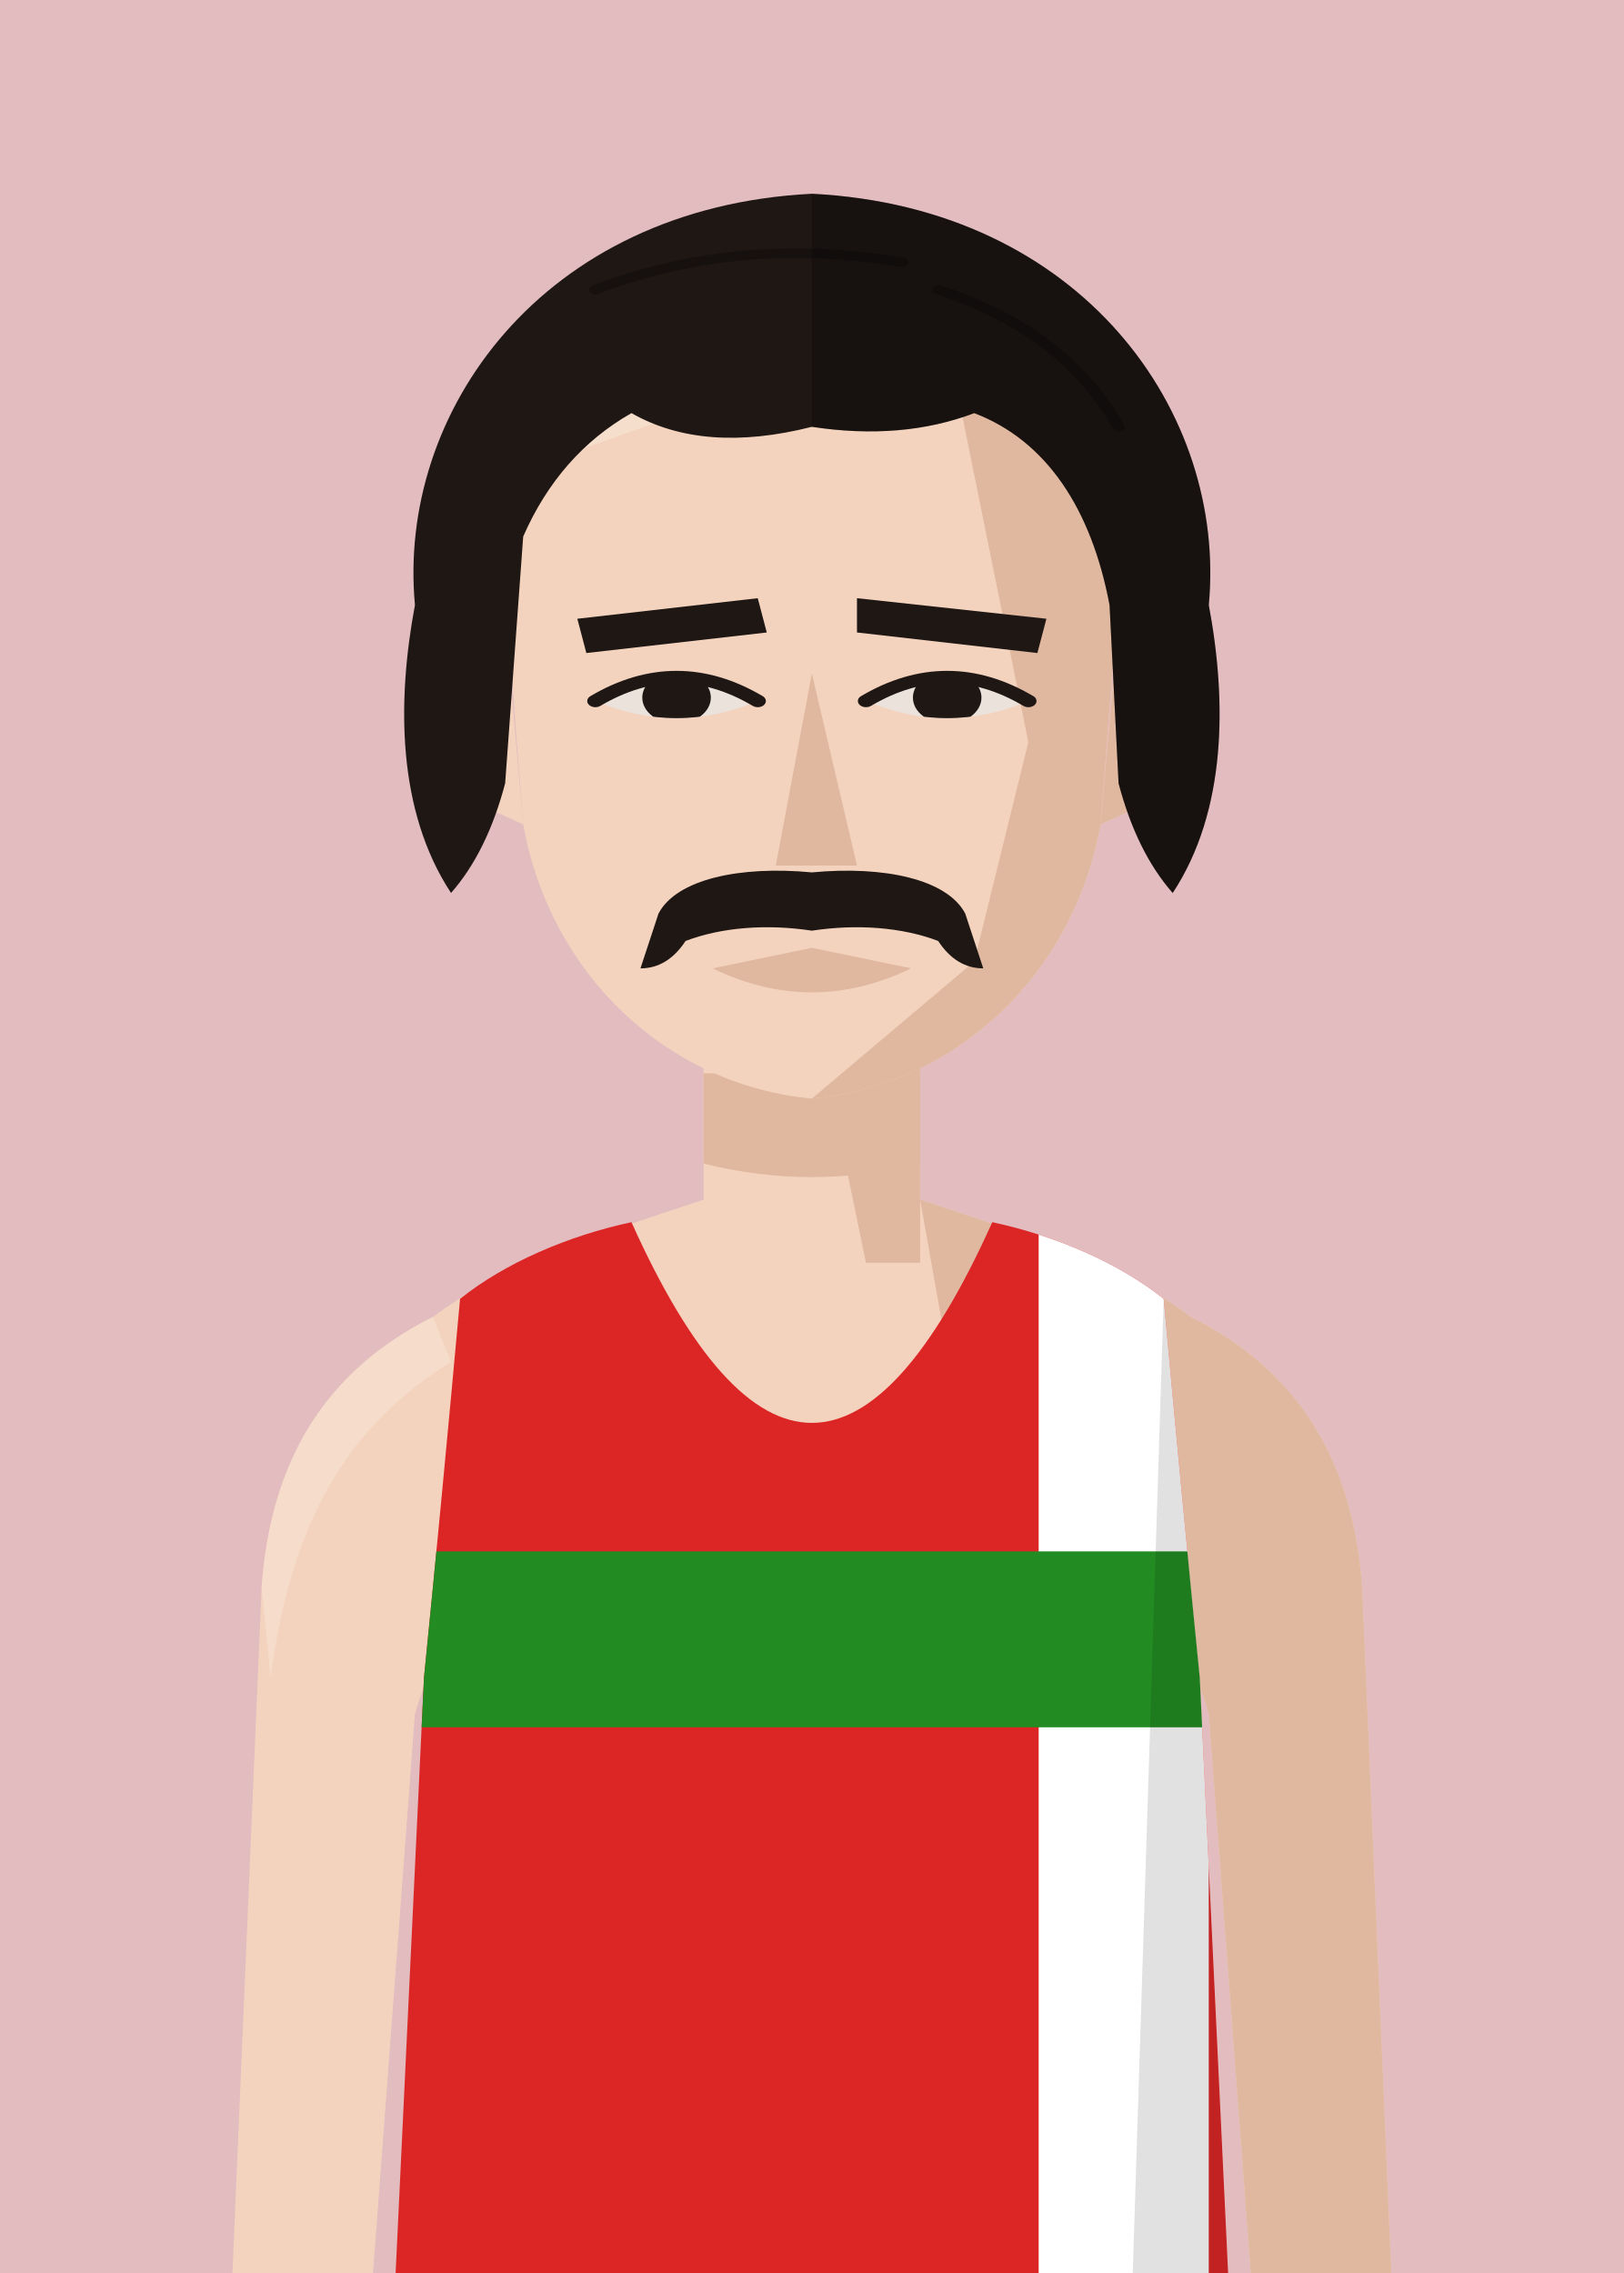
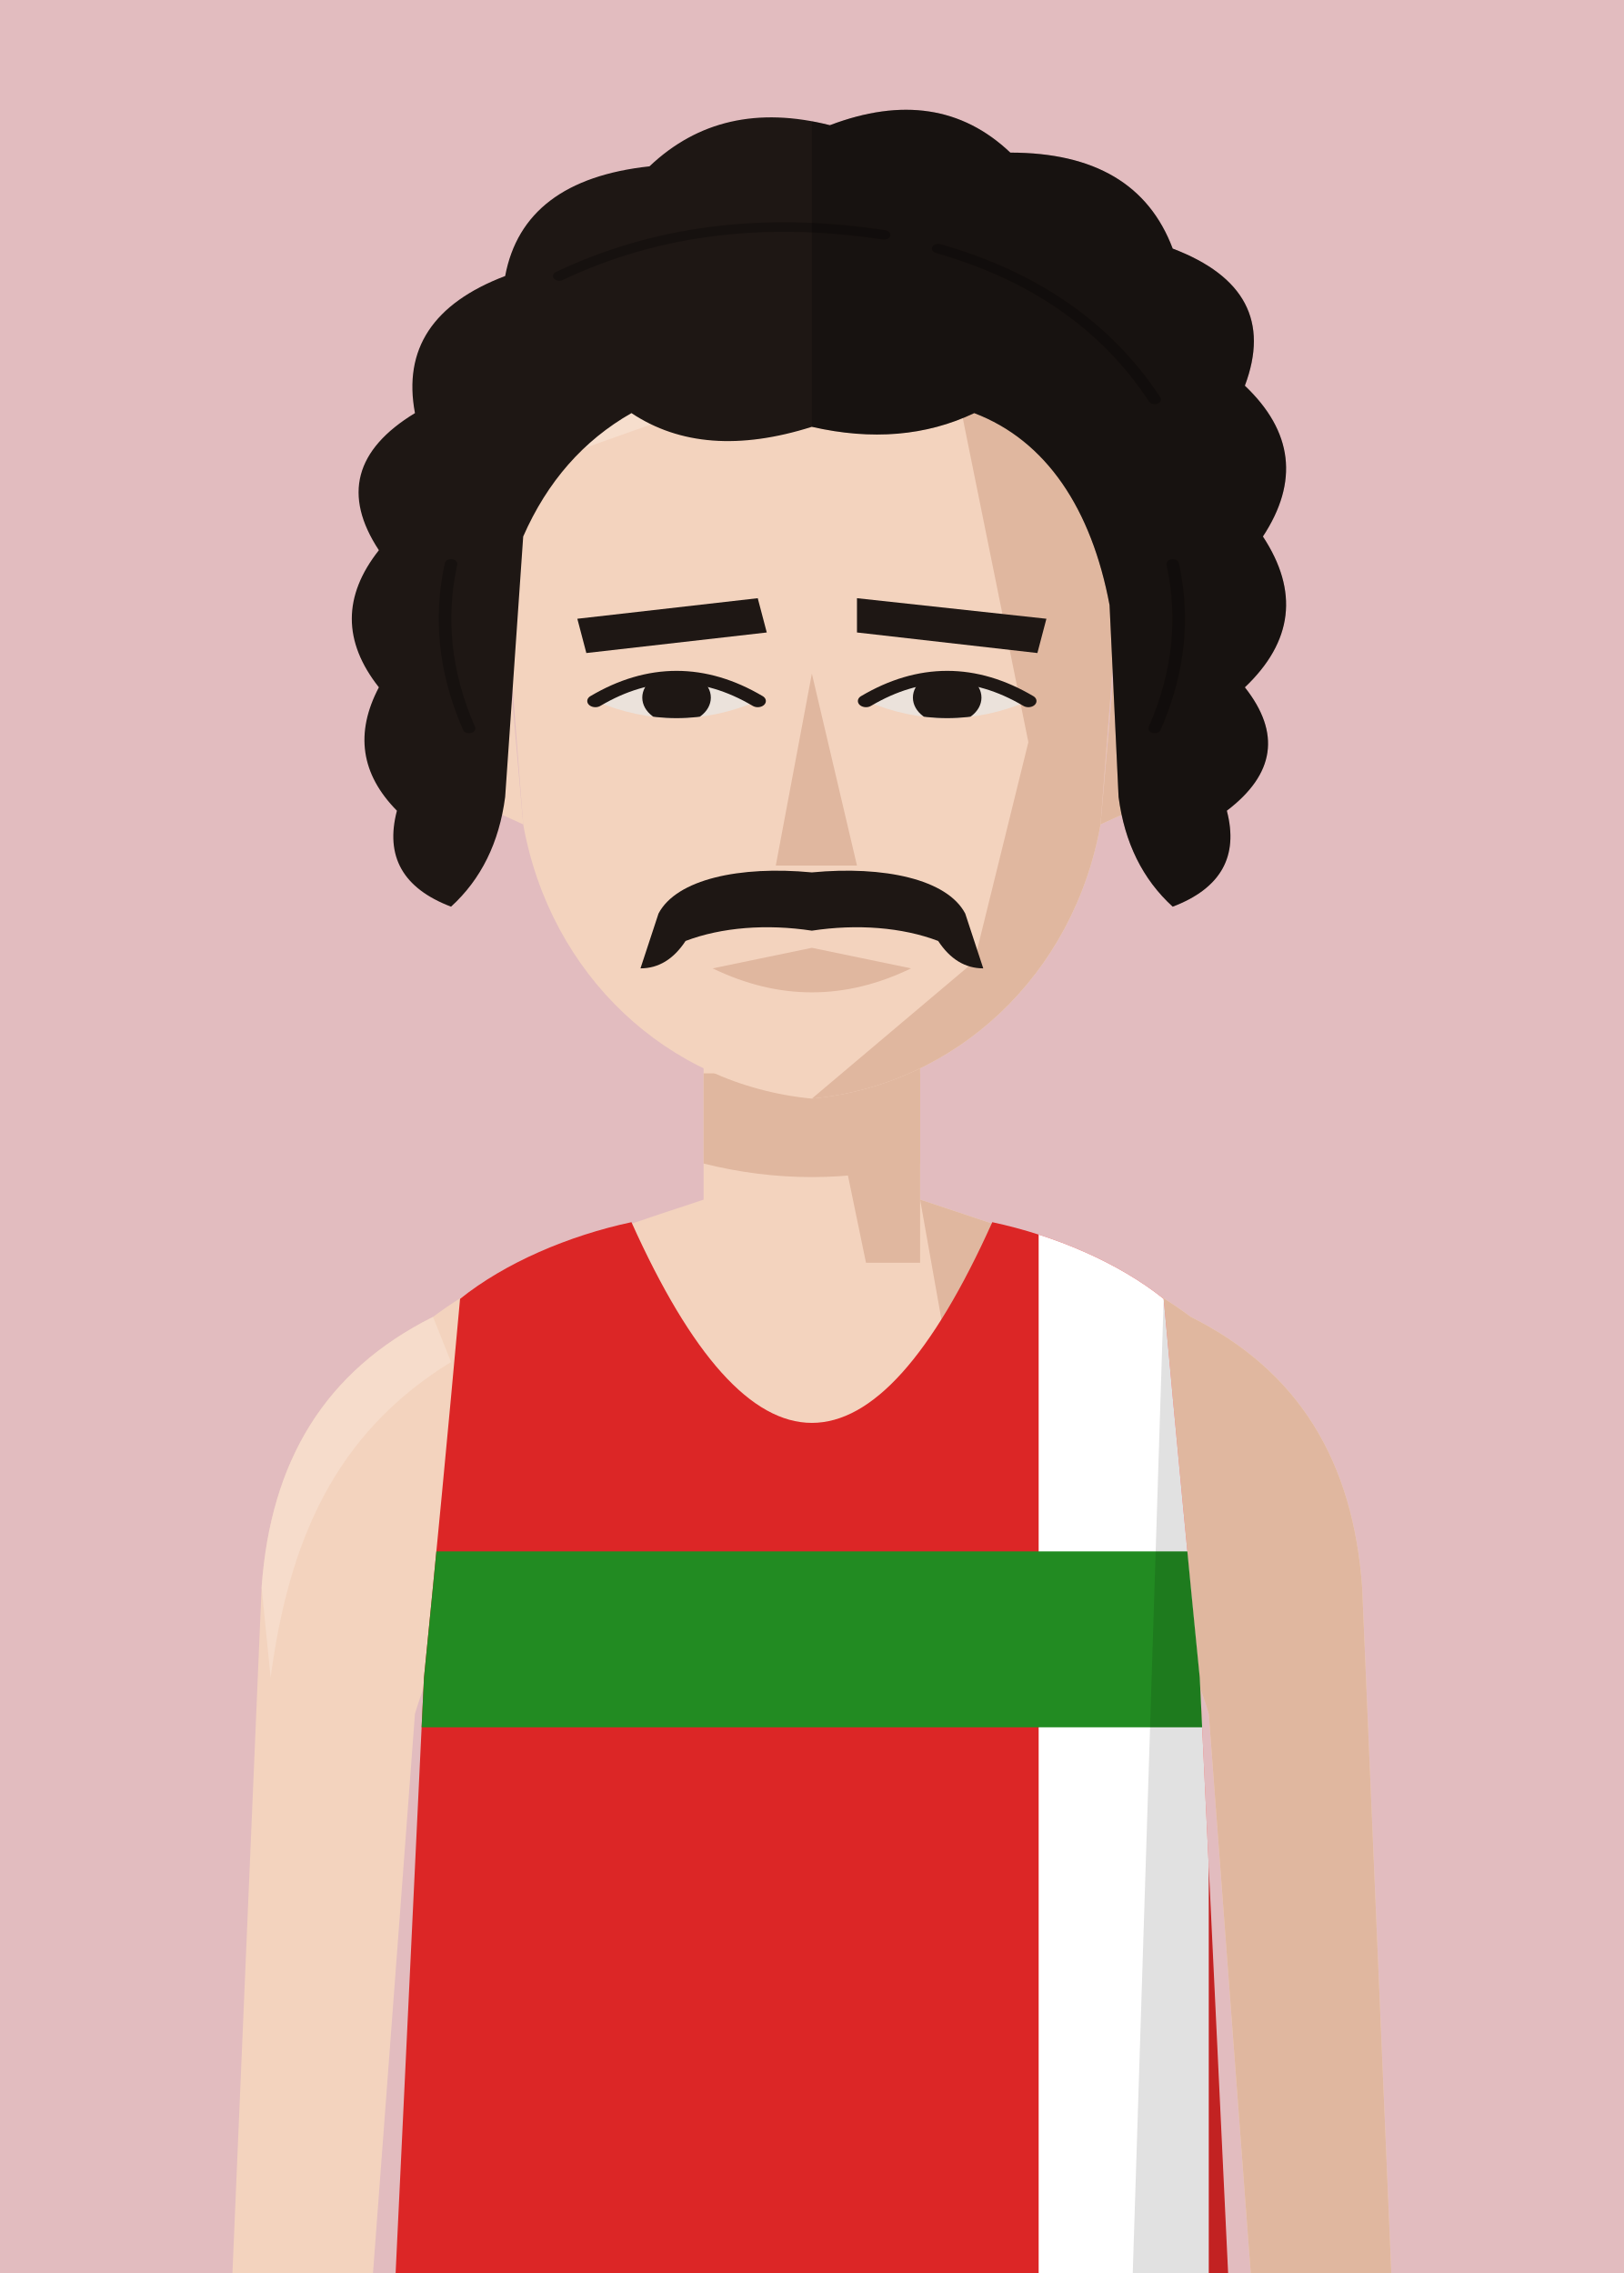
<svg xmlns="http://www.w3.org/2000/svg" viewBox="10 20 180 252">
  <defs>
    <clipPath id="vf">
      <path d="M53,330 L57,246 Q59,226 61,204 C66,200 73,197 80,195.5 Q100,240 120,195.5 C127,197 134,200 139,204 Q141,226 143,246 L147,330 Z" />
    </clipPath>
    <clipPath id="hf">
      <path d="M66,96 C64,58 80,40 100,40 C120,40 136,58 134,96 L132,130 C129,152 116,168 100,170 C84,168 71,152 68,130 Z" />
    </clipPath>
    <clipPath id="rf">
      <rect x="100" y="0" width="100" height="300" />
    </clipPath>
    <clipPath id="ef">
      <path d="M76,112 Q85,105 94,112 Q85,117 76,112 Z" />
      <path d="M106,112 Q115,105 124,112 Q115,117 106,112 Z" />
    </clipPath>
    <clipPath id="cf">
      <rect x="0" y="92" width="200" height="300" />
    </clipPath>
  </defs>
  <rect width="200" height="280" fill="#E2BCBF" />
  <g transform="translate(0,-40)">
    <rect x="88" y="171" width="24" height="37" fill="#F3D3BE" />
    <path d="M88,193 C76,197 66,200 58,206 C46,212 40,222 39,236 L35,330 L50,330 L56,250 Q59,240 64,238 L136,238 Q141,240 144,250 L150,330 L165,330 L161,236 C160,222 154,212 142,206 C134,200 124,197 112,193" fill="#F3D3BE" />
    <g fill="#E0B79F">
      <path d="M112,193 C124,197 134,200 142,206 C154,212 160,222 161,236 L165,330 L150,330 L144,250 Q141,240 136,238 L120,238 Z" />
      <path d="M58,206 C46,212 40,222 39,236 L40,246 C42,231 47,219 60,211 Z" fill="#F8E2D3" opacity=".6" />
      <polygon points="100,171 112,171 112,200 106,200" />
      <path d="M88,179 L112,179 L112,189 Q100,192 88,189 Z" />
    </g>
    <g transform="translate(0,83) scale(1,0.76) translate(0,-40)">
      <g fill="#F3D3BE">
        <path d="M66,100 L56,104 L58,124 L68,130 Z" />
        <path d="M134,100 L144,104 L142,124 L132,130 Z" />
        <path d="M66,96 C64,58 80,40 100,40 C120,40 136,58 134,96 L132,130 C129,152 116,168 100,170 C84,168 71,152 68,130 Z" />
      </g>
      <path d="M134,100 L144,104 L142,124 L132,130 Z" fill="#E0B79F" />
      <g clip-path="url(#hf)">
        <polygon points="112,40 140,40 140,180 100,180 100,170 118,150 124,118 120,92" fill="#E0B79F" />
        <polygon points="60,40 100,40 90,68 60,82" fill="#F8E2D3" opacity=".7" />
      </g>
      <g fill="#1E1714">
        <polygon points="74,100 94,97 95,102 75,105" />
        <polygon points="105,97 126,100 125,105 105,102" />
      </g>
      <g fill="#EBE2DB">
        <path d="M76,112 Q85,105 94,112 Q85,117 76,112 Z" />
        <path d="M106,112 Q115,105 124,112 Q115,117 106,112 Z" />
      </g>
      <g clip-path="url(#ef)" fill="#1E1714">
        <circle cx="85" cy="111.5" r="3.8" />
        <circle cx="115" cy="111.5" r="3.8" />
      </g>
      <g fill="none" stroke="#1E1714" stroke-width="1.8" stroke-linecap="round">
        <path d="M76,112 Q85,105 94,112" />
        <path d="M106,112 Q115,105 124,112" />
      </g>
      <polygon points="100,108 105,136 96,136" fill="#E0B79F" />
      <path d="M89,151 L100,148 L111,151 Q100,158 89,151 Z" fill="#E0B79F" />
      <g fill="#1E1714">
        <path d="M100,137 C108,136 115,138 117,143 L119,151 Q116,151 114,147 C110,145 105,144.5 100,145.5 C95,144.5 90,145 86,147 Q84,151 81,151 L83,143 C85,138 92,136 100,137 Z" />
      </g>
      <g fill="#1E1714">
-         <path d="M60,140 C54,128 54,112 56,98 C54,70 70,40 100,38 C130,40 146,70 144,98 C146,112 146,128 140,140 Q136,134 134,124 L133,98 C131,84 126,74 118,70 Q110,74 100,72 Q88,76 80,70 Q72,76 68,88 L66,124 Q64,134 60,140 Z" />
+         <path d="M60,142 Q52,138 54,128 Q48,120 52,110 Q46,100 52,90 Q46,78 56,70 Q54,56 66,50 Q68,36 82,34 Q90,24 102,28 Q114,22 122,32 Q136,32 140,46 Q152,52 148,66 Q156,76 150,88 Q156,100 148,110 Q154,120 146,128 Q148,138 140,142 Q135,136 134,126 L133,98 C131,84 126,74 118,70 Q110,75 100,72 Q88,77 80,70 Q72,76 68,88 L66,126 Q65,136 60,142 Z" />
        <g fill="none" stroke="#000" stroke-opacity=".25" stroke-width="1.4" stroke-linecap="round">
-           <path d="M76,52 Q92,44 110,48" />
-           <path d="M114,52 Q128,58 134,72" />
+           <path d="M72,50 Q88,40 108,44" />
+           <path d="M114,46 Q130,52 138,68" />
+           <path d="M60,92 Q58,104 62,116" />
+           <path d="M140,92 Q142,104 138,116" />
        </g>
        <g clip-path="url(#rf)" fill="#000" opacity=".22">
-           <path d="M60,140 C54,128 54,112 56,98 C54,70 70,40 100,38 C130,40 146,70 144,98 C146,112 146,128 140,140 Q136,134 134,124 L133,98 C131,84 126,74 118,70 Q110,74 100,72 Q88,76 80,70 Q72,76 68,88 L66,124 Q64,134 60,140 Z" />
+           <path d="M60,142 Q52,138 54,128 Q48,120 52,110 Q46,100 52,90 Q46,78 56,70 Q54,56 66,50 Q68,36 82,34 Q90,24 102,28 Q114,22 122,32 Q136,32 140,46 Q152,52 148,66 Q156,76 150,88 Q156,100 148,110 Q154,120 146,128 Q148,138 140,142 Q135,136 134,126 L133,98 C131,84 126,74 118,70 Q110,75 100,72 Q88,77 80,70 Q72,76 68,88 L66,126 Q65,136 60,142 Z" />
          <g fill="none" stroke="#000" stroke-opacity=".25" stroke-width="1.4" stroke-linecap="round">
-             <path d="M76,52 Q92,44 110,48" />
-             <path d="M114,52 Q128,58 134,72" />
+             <path d="M72,50 Q88,40 108,44" />
+             <path d="M114,46 Q130,52 138,68" />
+             <path d="M60,92 Q58,104 62,116" />
+             <path d="M140,92 Q142,104 138,116" />
          </g>
        </g>
      </g>
    </g>
    <g clip-path="url(#vf)">
      <path d="M53,330 L57,246 Q59,226 61,204 C66,200 73,197 80,195.5 Q100,240 120,195.5 C127,197 134,200 139,204 Q141,226 143,246 L147,330 Z" fill="#dc2626" />
      <g transform="matrix(6.2857 0 0 6.5 37.14 193)">
        <rect x="14" y="0" width="3" height="20" fill="#fff" />
        <rect x="0" y="6" width="20" height="3" fill="#228b22" />
      </g>
      <path d="M139,204 Q141,226 143,246 L147,330 L135,330 Z" fill="#000" opacity="0.12" />
    </g>
  </g>
</svg>
